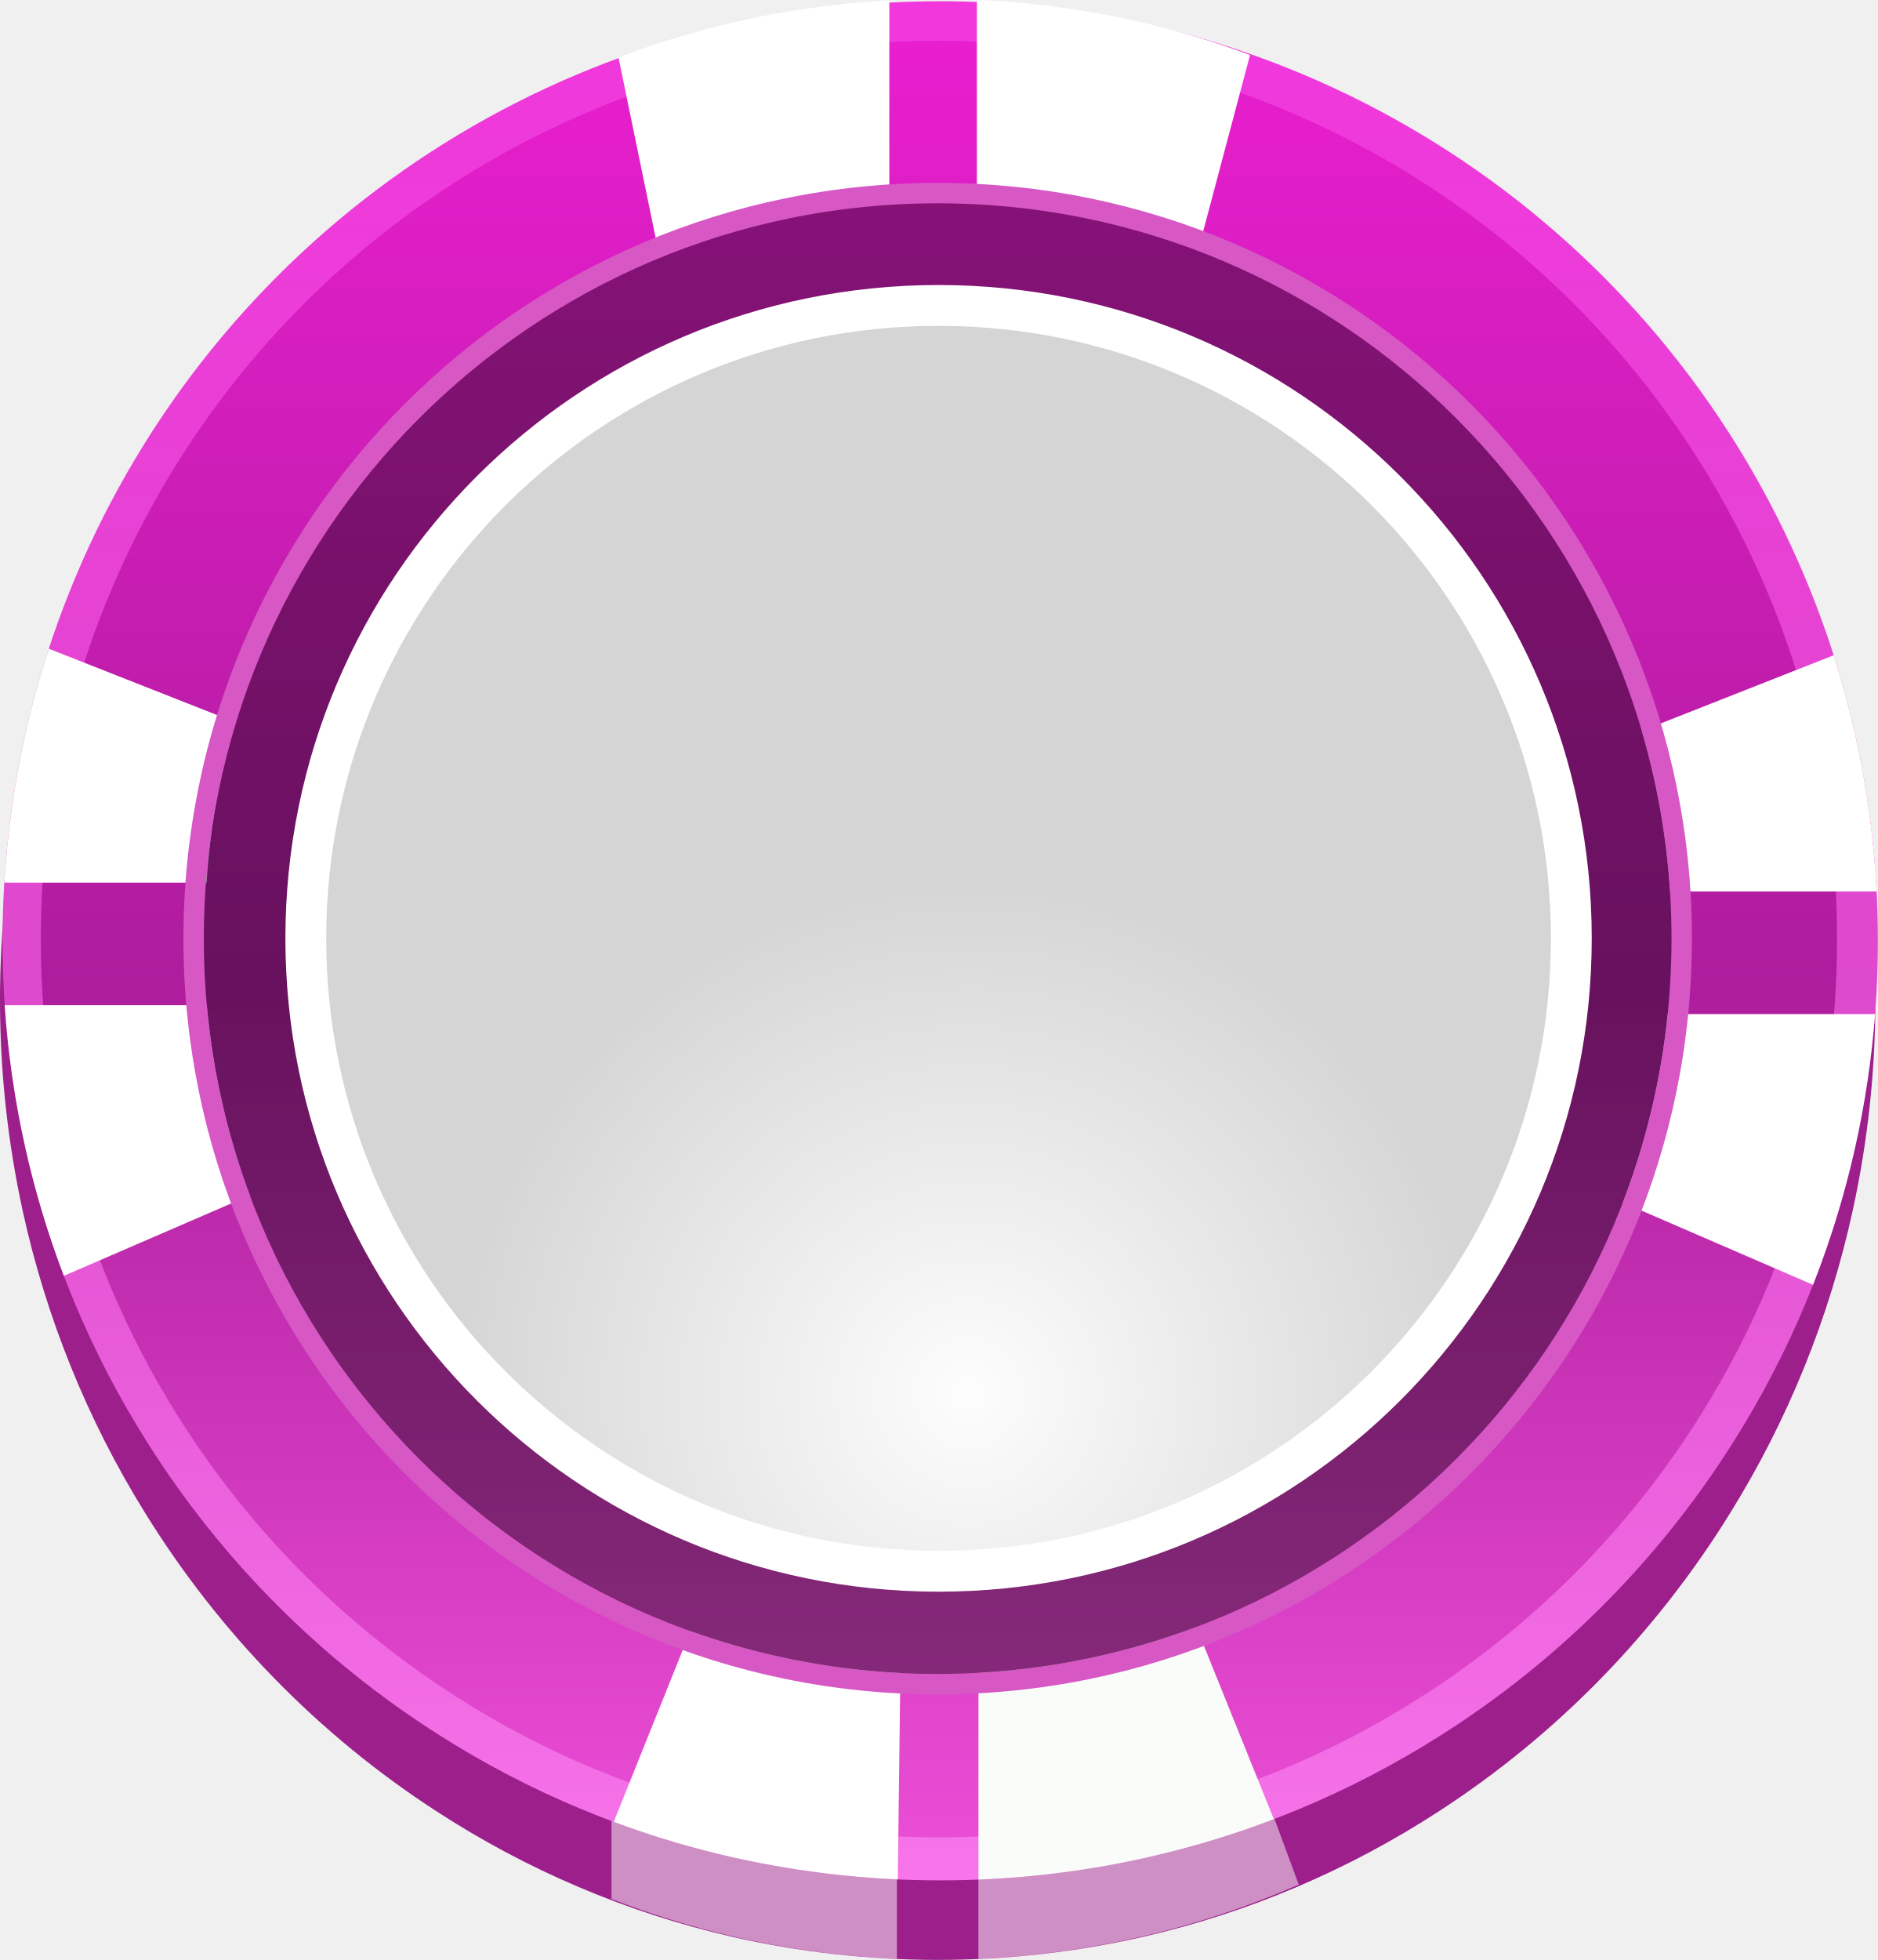
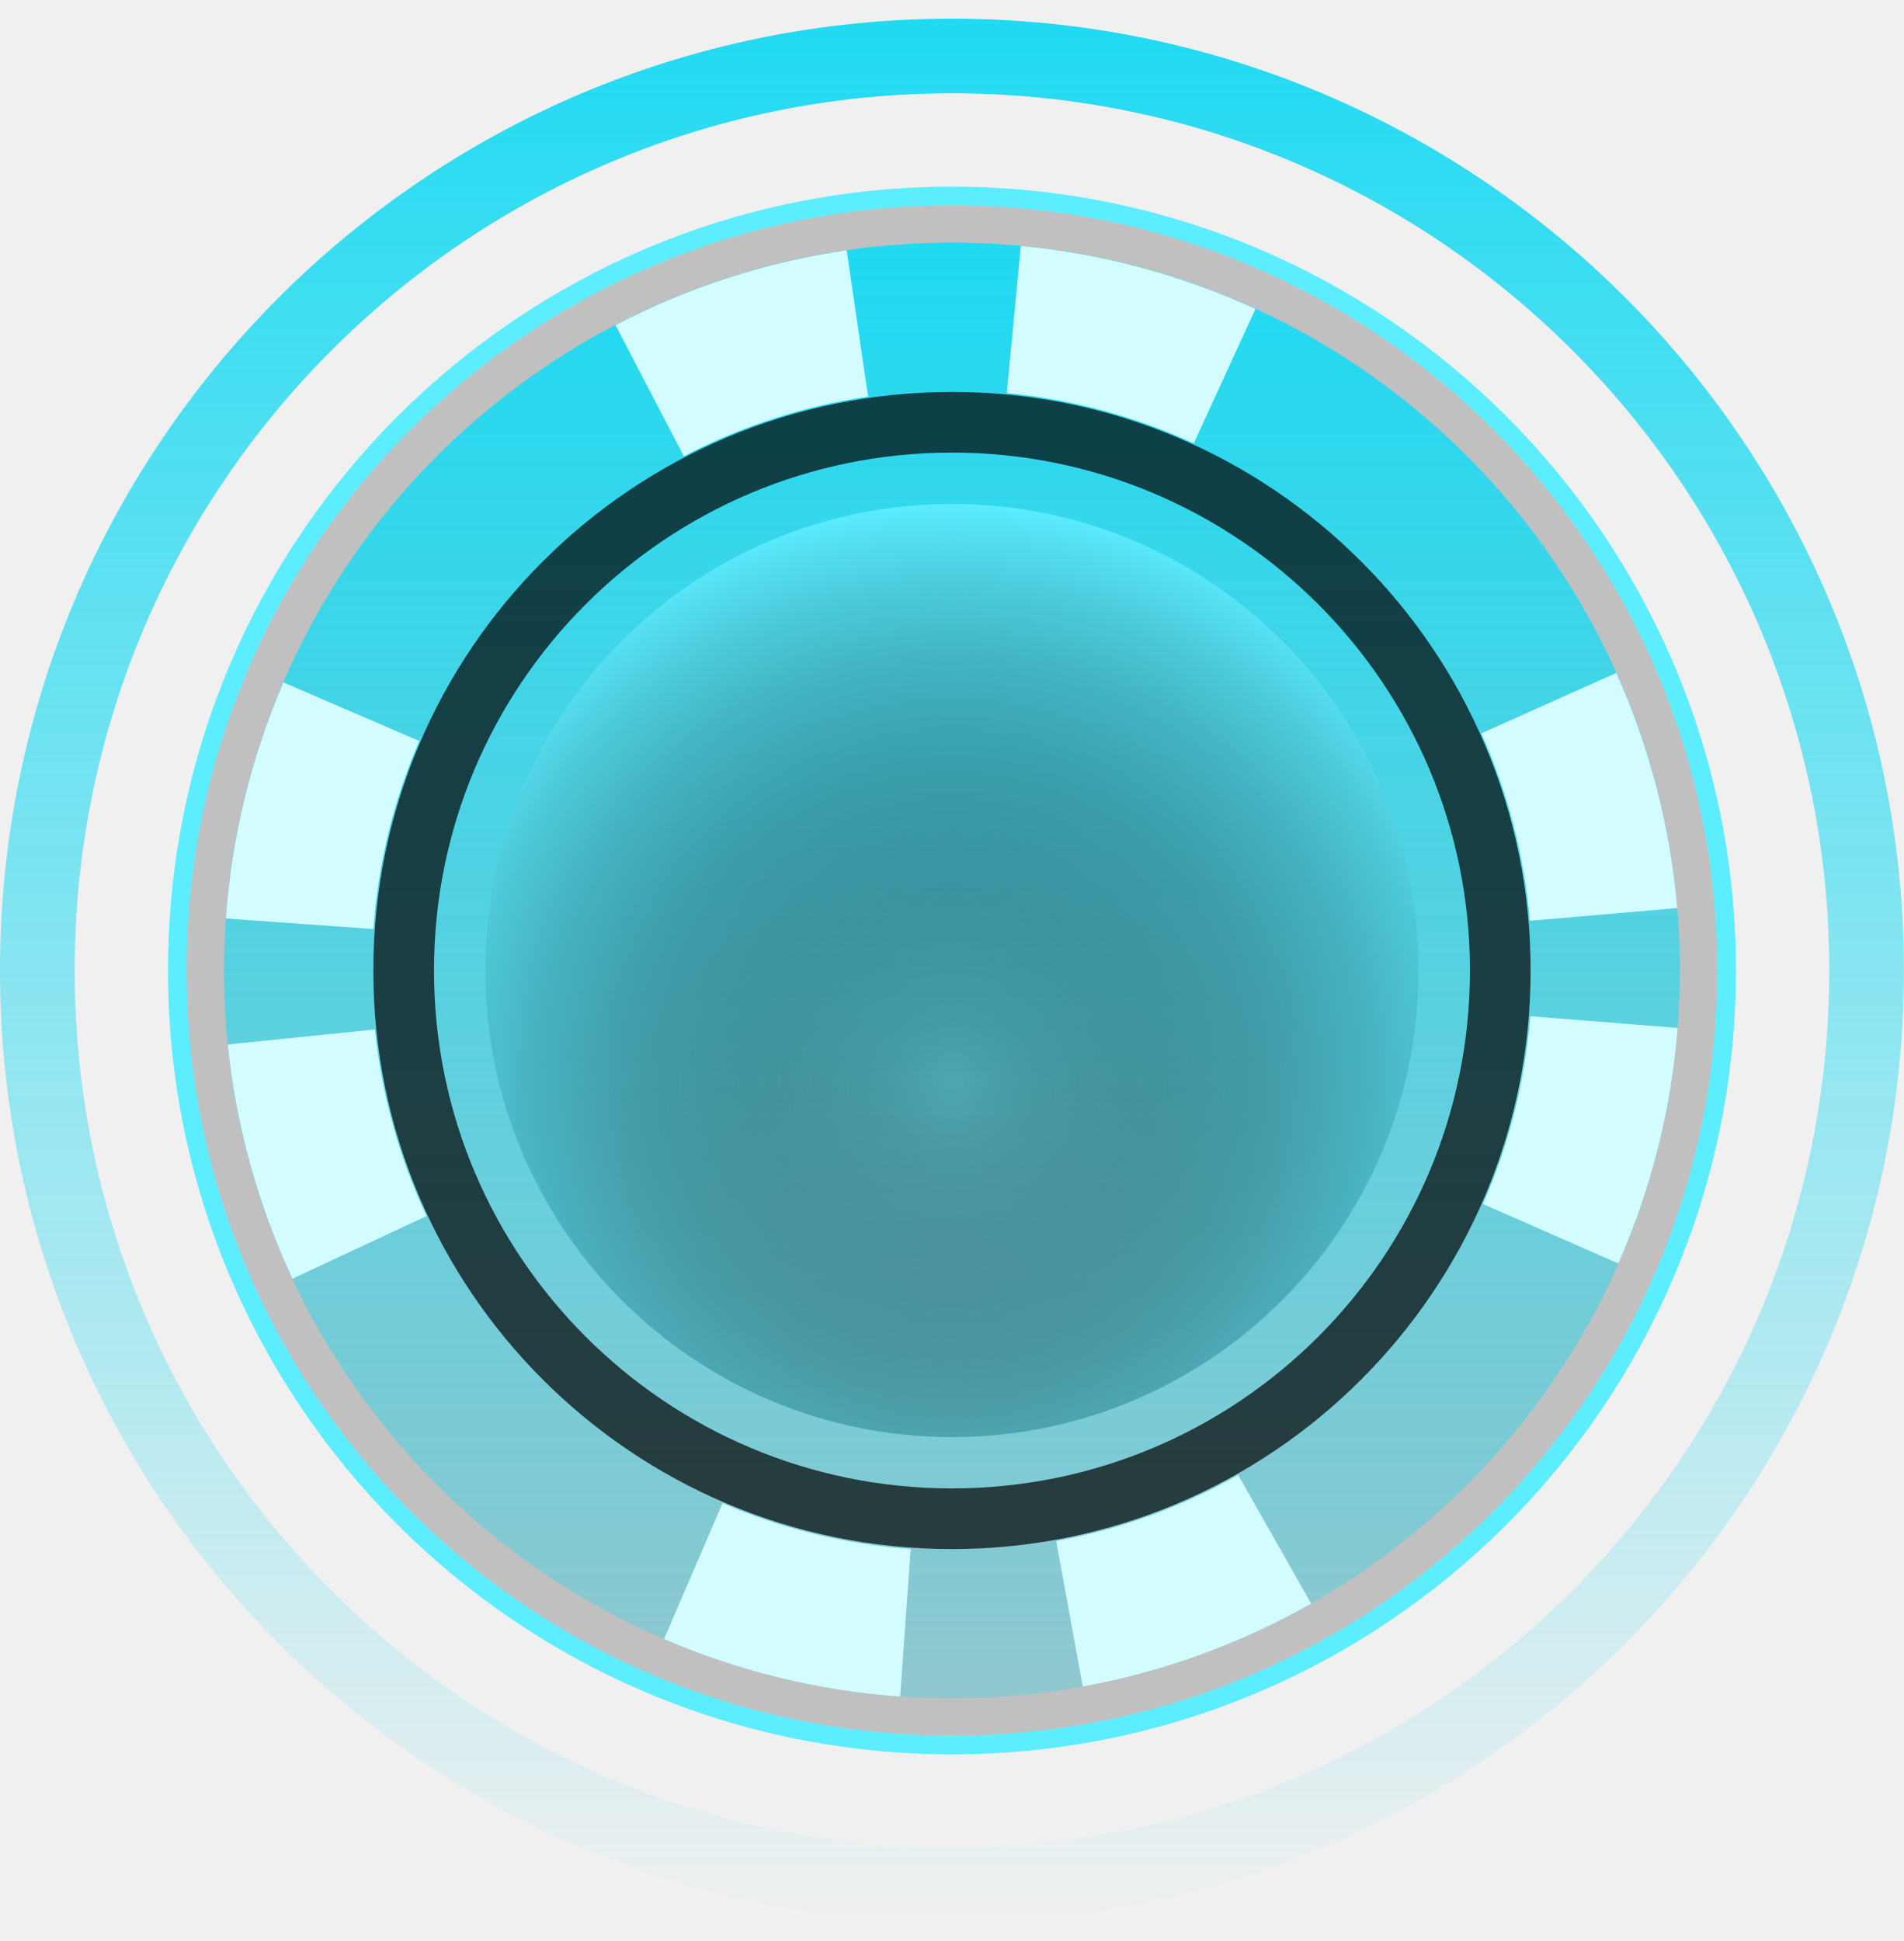
- <svg xmlns="http://www.w3.org/2000/svg" width="46" height="48" viewBox="0 0 46 48" fill="none">
-   <path d="M45.938 24.488C45.94 26.227 45.753 27.961 45.381 29.658C44.807 32.28 43.793 34.781 42.385 37.049C40.563 39.998 38.123 42.496 35.242 44.361C33.026 45.802 30.583 46.84 28.021 47.428C24.694 48.188 21.244 48.188 17.918 47.428C15.356 46.84 12.913 45.802 10.697 44.361C7.816 42.496 5.376 39.998 3.553 37.049C2.145 34.781 1.131 32.28 0.557 29.658C-0.186 26.252 -0.186 22.72 0.557 19.314C1.516 14.976 3.656 11.006 6.728 7.862C9.801 4.718 13.68 2.529 17.918 1.548C21.244 0.787 24.694 0.787 28.021 1.548C32.258 2.53 36.137 4.719 39.209 7.863C42.281 11.007 44.421 14.977 45.381 19.314C45.753 21.012 45.94 22.747 45.938 24.488Z" fill="#9C1F8B" />
-   <path d="M46 23.041C46.001 24.743 45.814 26.44 45.443 28.101C44.869 30.667 43.855 33.115 42.447 35.335C40.624 38.221 38.184 40.665 35.303 42.491C33.087 43.901 30.644 44.917 28.082 45.492C24.756 46.236 21.306 46.236 17.979 45.492C15.417 44.917 12.974 43.901 10.758 42.491C7.877 40.665 5.437 38.221 3.615 35.335C2.207 33.115 1.193 30.667 0.619 28.101C-0.124 24.767 -0.124 21.31 0.619 17.976C1.578 13.732 3.717 9.846 6.79 6.768C9.862 3.691 13.742 1.549 17.979 0.589C21.306 -0.156 24.756 -0.156 28.082 0.589C32.319 1.55 36.198 3.693 39.27 6.77C42.343 9.847 44.483 13.732 45.443 17.976C45.815 19.639 46.001 21.337 46 23.041Z" fill="url(#paint0_linear_10187_103687)" />
-   <path d="M45 22.998C45.001 24.625 44.822 26.248 44.466 27.836C43.916 30.29 42.945 32.63 41.597 34.752C39.851 37.512 37.514 39.849 34.755 41.594C32.632 42.943 30.292 43.914 27.838 44.464C24.652 45.176 21.348 45.176 18.162 44.464C15.708 43.914 13.368 42.943 11.245 41.594C8.486 39.849 6.149 37.512 4.403 34.752C3.055 32.63 2.084 30.29 1.534 27.836C0.822 24.649 0.822 21.343 1.534 18.156C2.452 14.097 4.502 10.382 7.444 7.44C10.387 4.498 14.103 2.449 18.162 1.531C21.348 0.82 24.652 0.82 27.838 1.531C31.896 2.45 35.612 4.499 38.554 7.441C41.497 10.383 43.547 14.098 44.466 18.156C44.822 19.745 45.001 21.369 45 22.998Z" fill="url(#paint1_linear_10187_103687)" />
-   <path fill-rule="evenodd" clip-rule="evenodd" d="M23.967 46.031V47.975C25.328 47.914 26.684 47.727 28.02 47.415C29.32 47.111 30.59 46.688 31.814 46.153L31.219 44.545C30.199 44.935 29.151 45.252 28.082 45.492C26.725 45.796 25.348 45.975 23.967 46.031Z" fill="white" fill-opacity="0.5" />
-   <path fill-rule="evenodd" clip-rule="evenodd" d="M14.98 44.597L14.979 46.506C15.937 46.877 16.918 47.181 17.918 47.415C19.254 47.727 20.61 47.914 21.97 47.975V46.026C20.631 45.965 19.296 45.787 17.979 45.492C16.958 45.263 15.956 44.964 14.98 44.597Z" fill="white" fill-opacity="0.5" />
-   <path fill-rule="evenodd" clip-rule="evenodd" d="M44.918 16.047C45.12 16.68 45.296 17.324 45.443 17.976C45.727 19.245 45.903 20.535 45.97 21.833H40.909C40.823 20.475 40.587 19.158 40.218 17.899L44.918 16.047Z" fill="white" />
-   <path fill-rule="evenodd" clip-rule="evenodd" d="M39.753 29.45C40.313 27.993 40.688 26.445 40.852 24.834H45.932C45.847 25.932 45.684 27.024 45.443 28.101C45.186 29.249 44.841 30.374 44.412 31.465L39.753 29.45Z" fill="white" />
-   <path fill-rule="evenodd" clip-rule="evenodd" d="M23.929 -0.002C25.302 0.057 26.671 0.245 28.02 0.559C28.904 0.769 29.773 1.031 30.621 1.346L29.352 6.119C27.653 5.361 25.83 4.898 23.929 4.78V-0.002Z" fill="white" />
-   <path fill-rule="evenodd" clip-rule="evenodd" d="M21.785 0.009V4.796C19.806 4.947 17.915 5.473 16.162 6.315L15.15 1.407C16.052 1.066 16.976 0.782 17.918 0.559C19.194 0.262 20.487 0.078 21.785 0.009Z" fill="white" />
-   <path fill-rule="evenodd" clip-rule="evenodd" d="M5.066 24.617C5.211 26.241 5.572 27.804 6.12 29.275L1.564 31.245C1.175 30.223 0.858 29.172 0.619 28.101C0.362 26.951 0.194 25.786 0.115 24.617H5.066Z" fill="white" />
-   <path fill-rule="evenodd" clip-rule="evenodd" d="M0.105 21.616C0.18 20.395 0.351 19.177 0.619 17.976C0.778 17.269 0.971 16.572 1.195 15.887L5.751 17.682C5.382 18.942 5.146 20.258 5.06 21.616H0.105Z" fill="white" />
-   <path fill-rule="evenodd" clip-rule="evenodd" d="M23.968 40.967C25.837 40.865 27.631 40.476 29.305 39.844L31.204 44.551C30.189 44.939 29.146 45.253 28.082 45.492C26.726 45.796 25.349 45.975 23.968 46.031V40.967Z" fill="#F9FCF8" />
-   <path fill-rule="evenodd" clip-rule="evenodd" d="M16.91 39.946C18.53 40.527 20.258 40.882 22.055 40.972L21.992 46.027C20.646 45.966 19.303 45.788 17.98 45.492C16.977 45.267 15.993 44.975 15.034 44.617L16.91 39.946Z" fill="white" />
-   <path d="M22.969 41.245C33.036 41.245 41.195 33.07 41.195 22.987C41.195 12.904 33.036 4.729 22.969 4.729C12.903 4.729 4.743 12.904 4.743 22.987C4.743 33.07 12.903 41.245 22.969 41.245Z" fill="black" fill-opacity="0.4" stroke="#D758C5" stroke-width="0.5" />
-   <path d="M38.491 22.98C38.491 31.54 31.551 38.48 22.991 38.48C14.43 38.48 7.491 31.54 7.491 22.98C7.491 14.42 14.43 7.48 22.991 7.48C31.551 7.48 38.491 14.42 38.491 22.98Z" fill="url(#paint2_radial_10187_103687)" stroke="white" />
+ <svg xmlns="http://www.w3.org/2000/svg" width="51" height="52" viewBox="0 0 51 52" fill="none">
+   <path fill-rule="evenodd" clip-rule="evenodd" d="M2 26C2 38.979 12.521 49.5 25.5 49.5C38.479 49.5 49 38.979 49 26C49 13.021 38.479 2.5 25.5 2.5C12.521 2.5 2 13.021 2 26ZM25.5 0.5C11.417 0.5 0 11.917 0 26C0 40.083 11.417 51.5 25.5 51.5C39.583 51.5 51 40.083 51 26C51 11.917 39.583 0.5 25.5 0.5Z" fill="url(#paint0_linear_10472_18589)" />
+   <path fill-rule="evenodd" clip-rule="evenodd" d="M25.5 47C13.902 47 4.5 37.598 4.5 26C4.5 14.402 13.902 5 25.5 5C37.098 5 46.5 14.402 46.5 26C46.5 37.598 37.098 47 25.5 47ZM25.5 5.5C14.178 5.5 5 14.678 5 26C5 37.322 14.178 46.5 25.5 46.5C36.822 46.5 46 37.322 46 26C46 14.678 36.822 5.5 25.5 5.5Z" fill="#5CEDFF" />
+   <path d="M5 26C5 14.678 14.178 5.5 25.5 5.5C36.822 5.5 46 14.678 46 26C46 37.322 36.822 46.5 25.5 46.5C14.178 46.5 5 37.322 5 26Z" fill="black" fill-opacity="0.2" />
+   <path d="M6 26C6 15.23 14.73 6.5 25.5 6.5C36.27 6.5 45 15.23 45 26C45 36.77 36.27 45.5 25.5 45.5C14.73 45.5 6 36.77 6 26Z" fill="url(#paint1_linear_10472_18589)" />
+   <path d="M41 26C41 17.44 34.06 10.5 25.5 10.5C16.94 10.5 10 17.44 10 26C10 34.56 16.94 41.5 25.5 41.5C34.06 41.5 41 34.56 41 26ZM11.625 26C11.625 18.337 17.837 12.125 25.5 12.125C33.163 12.125 39.375 18.337 39.375 26C39.375 33.663 33.163 39.875 25.5 39.875C17.837 39.875 11.625 33.663 11.625 26Z" fill="black" fill-opacity="0.7" />
+   <circle cx="12.5" cy="12.5" r="12.5" transform="matrix(1 0 0 -1 13 38.5)" fill="url(#paint2_radial_10472_18589)" />
+   <path fill-rule="evenodd" clip-rule="evenodd" d="M27.343 6.588C29.518 6.794 31.643 7.365 33.63 8.276L31.978 11.877C30.395 11.151 28.702 10.696 26.968 10.532L27.343 6.588ZM35.122 42.961C33.221 44.039 31.153 44.791 29.003 45.183L28.292 41.286C30.005 40.973 31.653 40.375 33.167 39.516L35.122 42.961ZM17.787 43.911C19.794 44.775 21.932 45.296 24.112 45.451L24.394 41.5C22.657 41.376 20.953 40.961 19.354 40.272L17.787 43.911ZM16.486 8.709C18.424 7.699 20.518 7.021 22.68 6.705L23.253 10.625C21.53 10.877 19.862 11.416 18.317 12.221L16.486 8.709ZM6.101 27.982C6.323 30.156 6.909 32.277 7.834 34.257L11.423 32.58C10.686 31.002 10.219 29.312 10.042 27.579L6.101 27.982ZM6.05 24.607C6.206 22.427 6.727 20.29 7.592 18.283L11.23 19.851C10.541 21.45 10.126 23.153 10.001 24.89L6.05 24.607ZM44.939 27.538C44.767 29.716 44.23 31.85 43.35 33.85L39.724 32.256C40.425 30.662 40.853 28.961 40.99 27.225L44.939 27.538ZM44.928 24.328C44.741 22.151 44.189 20.021 43.295 18.027L39.68 19.647C40.392 21.236 40.832 22.933 40.981 24.668L44.928 24.328Z" fill="#D2FCFF" />
  <defs>
-     <linearGradient id="paint0_linear_10187_103687" x1="23.031" y1="0.031" x2="23.031" y2="46.05" gradientUnits="userSpaceOnUse">
-       <stop stop-color="#F237DD" />
-       <stop offset="0.529" stop-color="#DE4ACD" />
-       <stop offset="1" stop-color="#F774EA" />
+     <linearGradient id="paint0_linear_10472_18589" x1="25.5" y1="0.5" x2="25.5" y2="51.5" gradientUnits="userSpaceOnUse">
+       <stop stop-color="#1FDAF2" />
+       <stop offset="1" stop-color="#1FDAF2" stop-opacity="0" />
    </linearGradient>
-     <linearGradient id="paint1_linear_10187_103687" x1="23" y1="0.998" x2="23" y2="44.998" gradientUnits="userSpaceOnUse">
-       <stop stop-color="#E91ECF" />
-       <stop offset="0.529" stop-color="#AD1D9C" />
-       <stop offset="1" stop-color="#EA4DD5" />
+     <linearGradient id="paint1_linear_10472_18589" x1="24.407" y1="6.5" x2="24.407" y2="45.5" gradientUnits="userSpaceOnUse">
+       <stop stop-color="#1FDAF2" />
+       <stop offset="1" stop-color="#1FDAF2" stop-opacity="0.3" />
    </linearGradient>
-     <radialGradient id="paint2_radial_10187_103687" cx="0" cy="0" r="1" gradientUnits="userSpaceOnUse" gradientTransform="translate(23.7151 34.083) rotate(90) scale(15.3089)">
-       <stop stop-color="#FDFDFD" />
-       <stop offset="0.825" stop-color="#D5D5D5" />
+     <radialGradient id="paint2_radial_10472_18589" cx="0" cy="0" r="1" gradientUnits="userSpaceOnUse" gradientTransform="translate(12.5 9.52285) rotate(90) scale(15.4772)">
+       <stop stop-opacity="0.2" />
+       <stop offset="1" stop-color="#5BECFF" />
    </radialGradient>
  </defs>
</svg>
